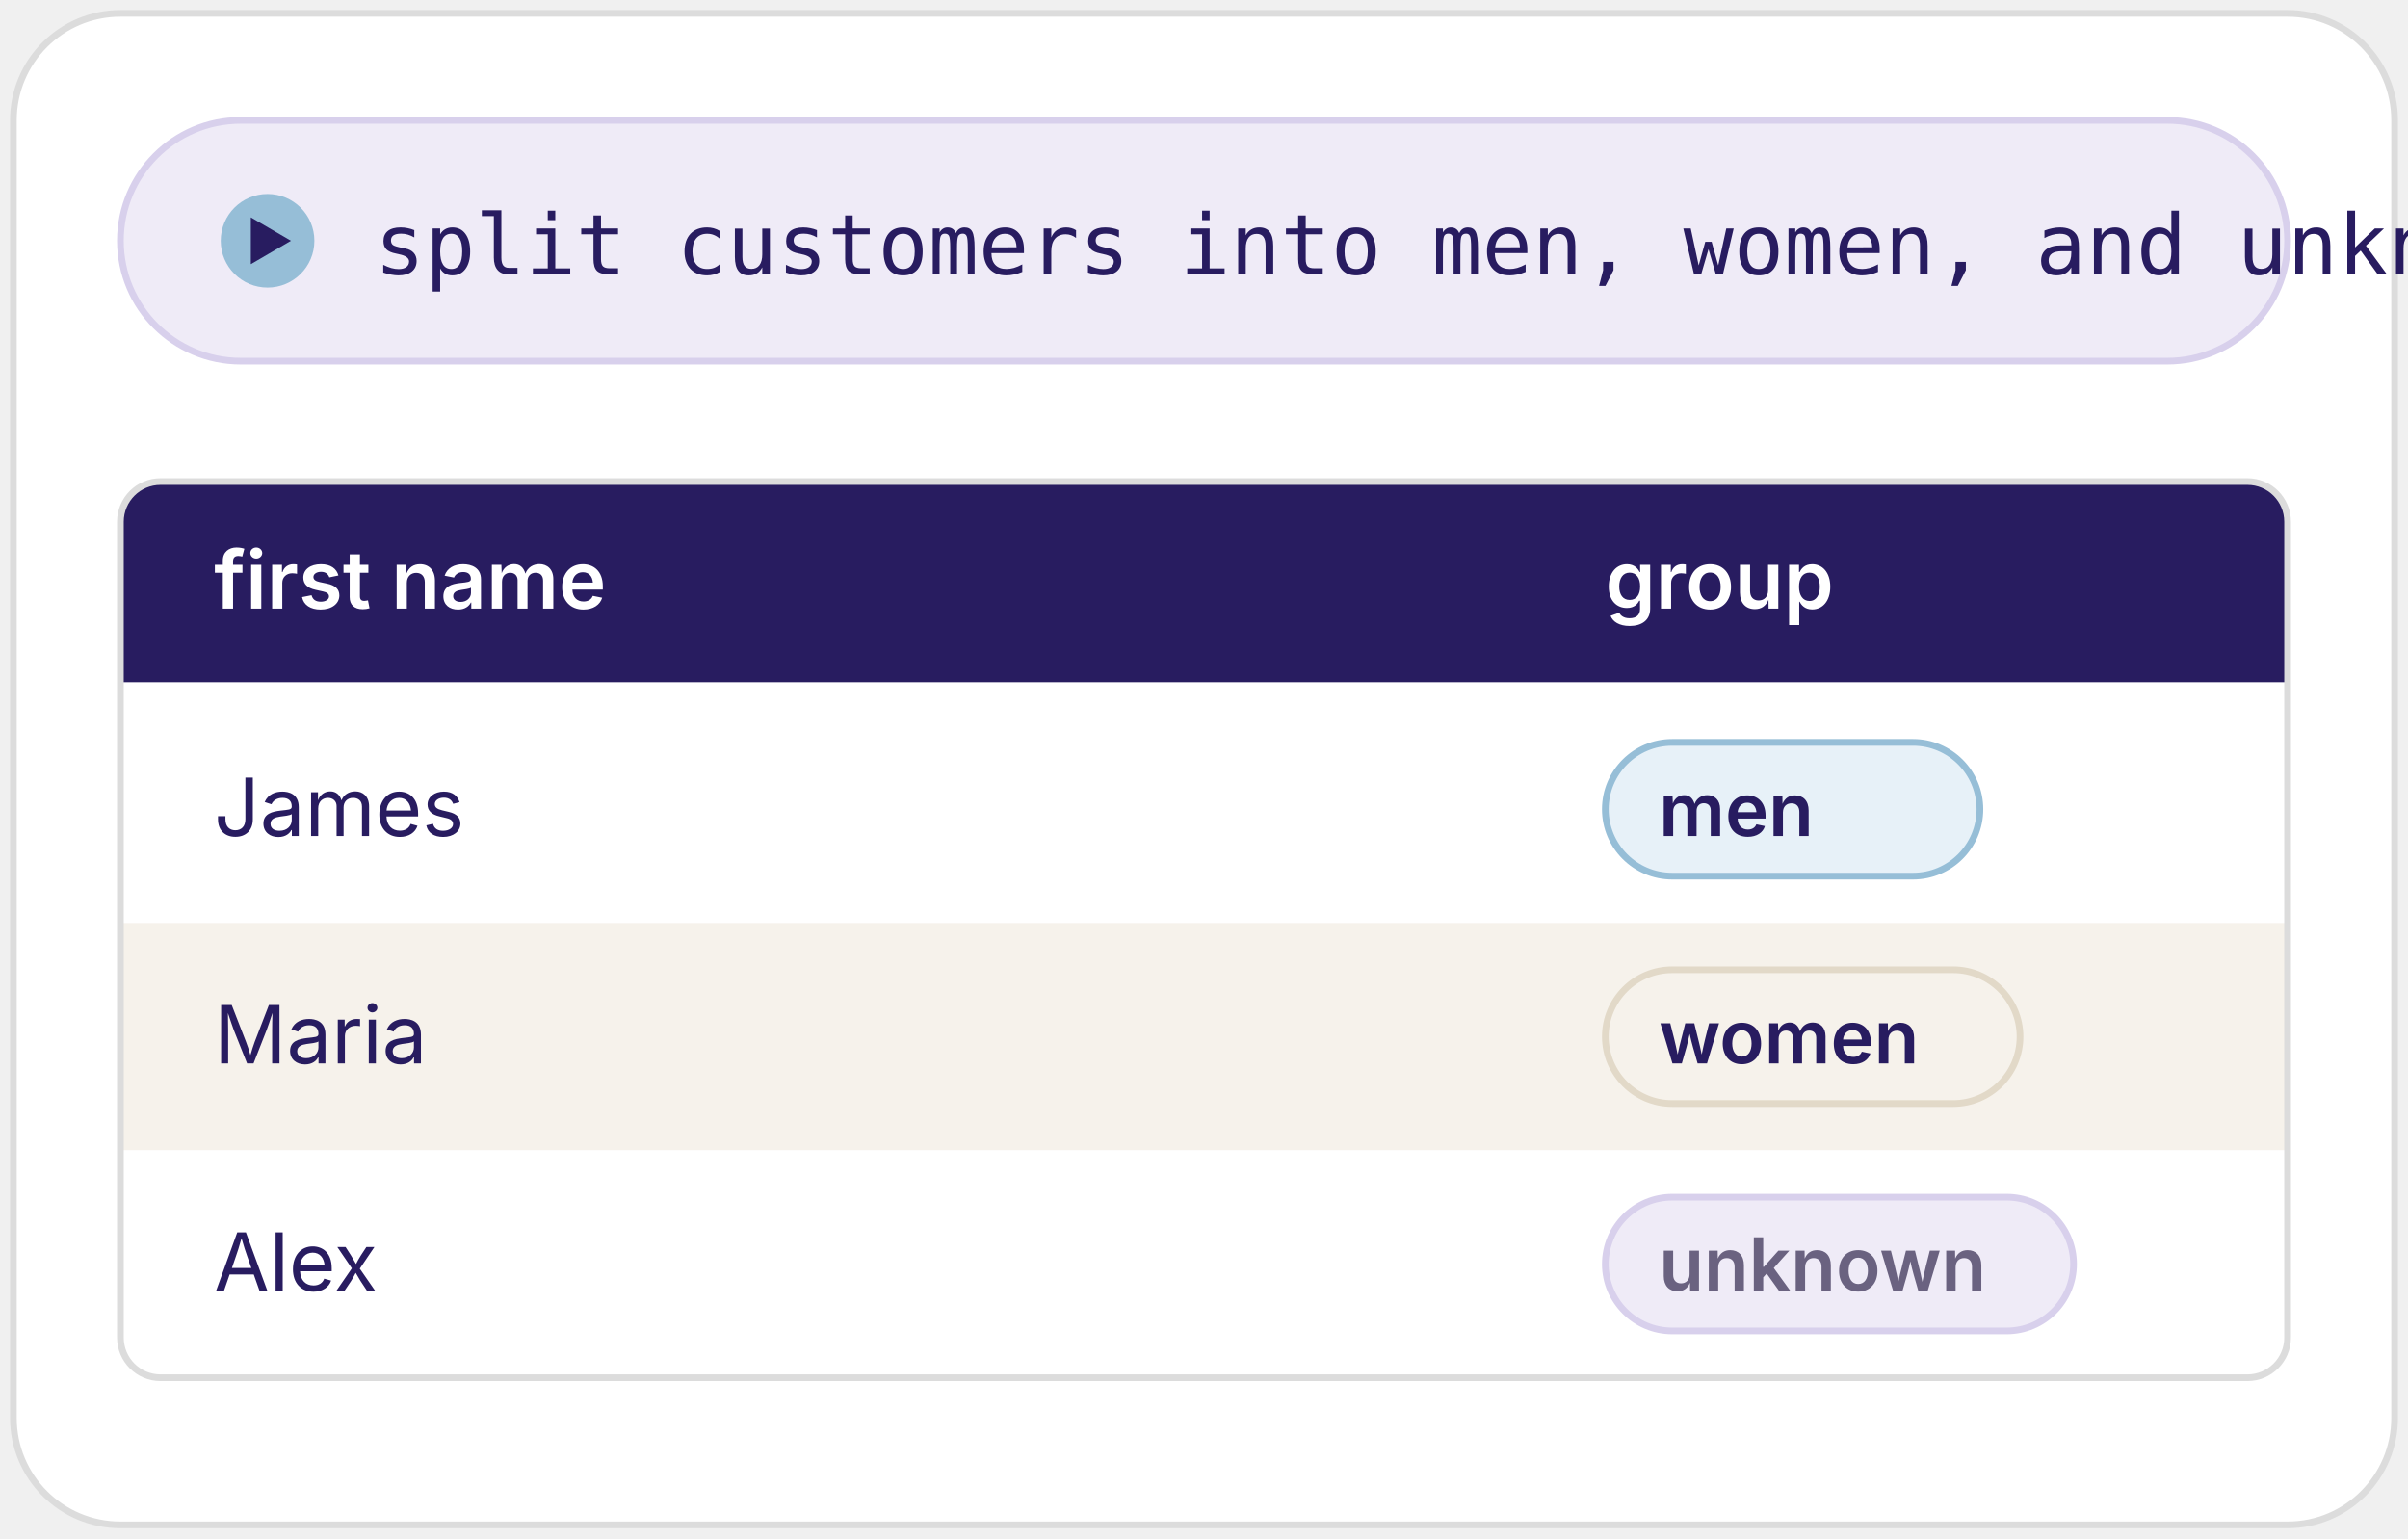
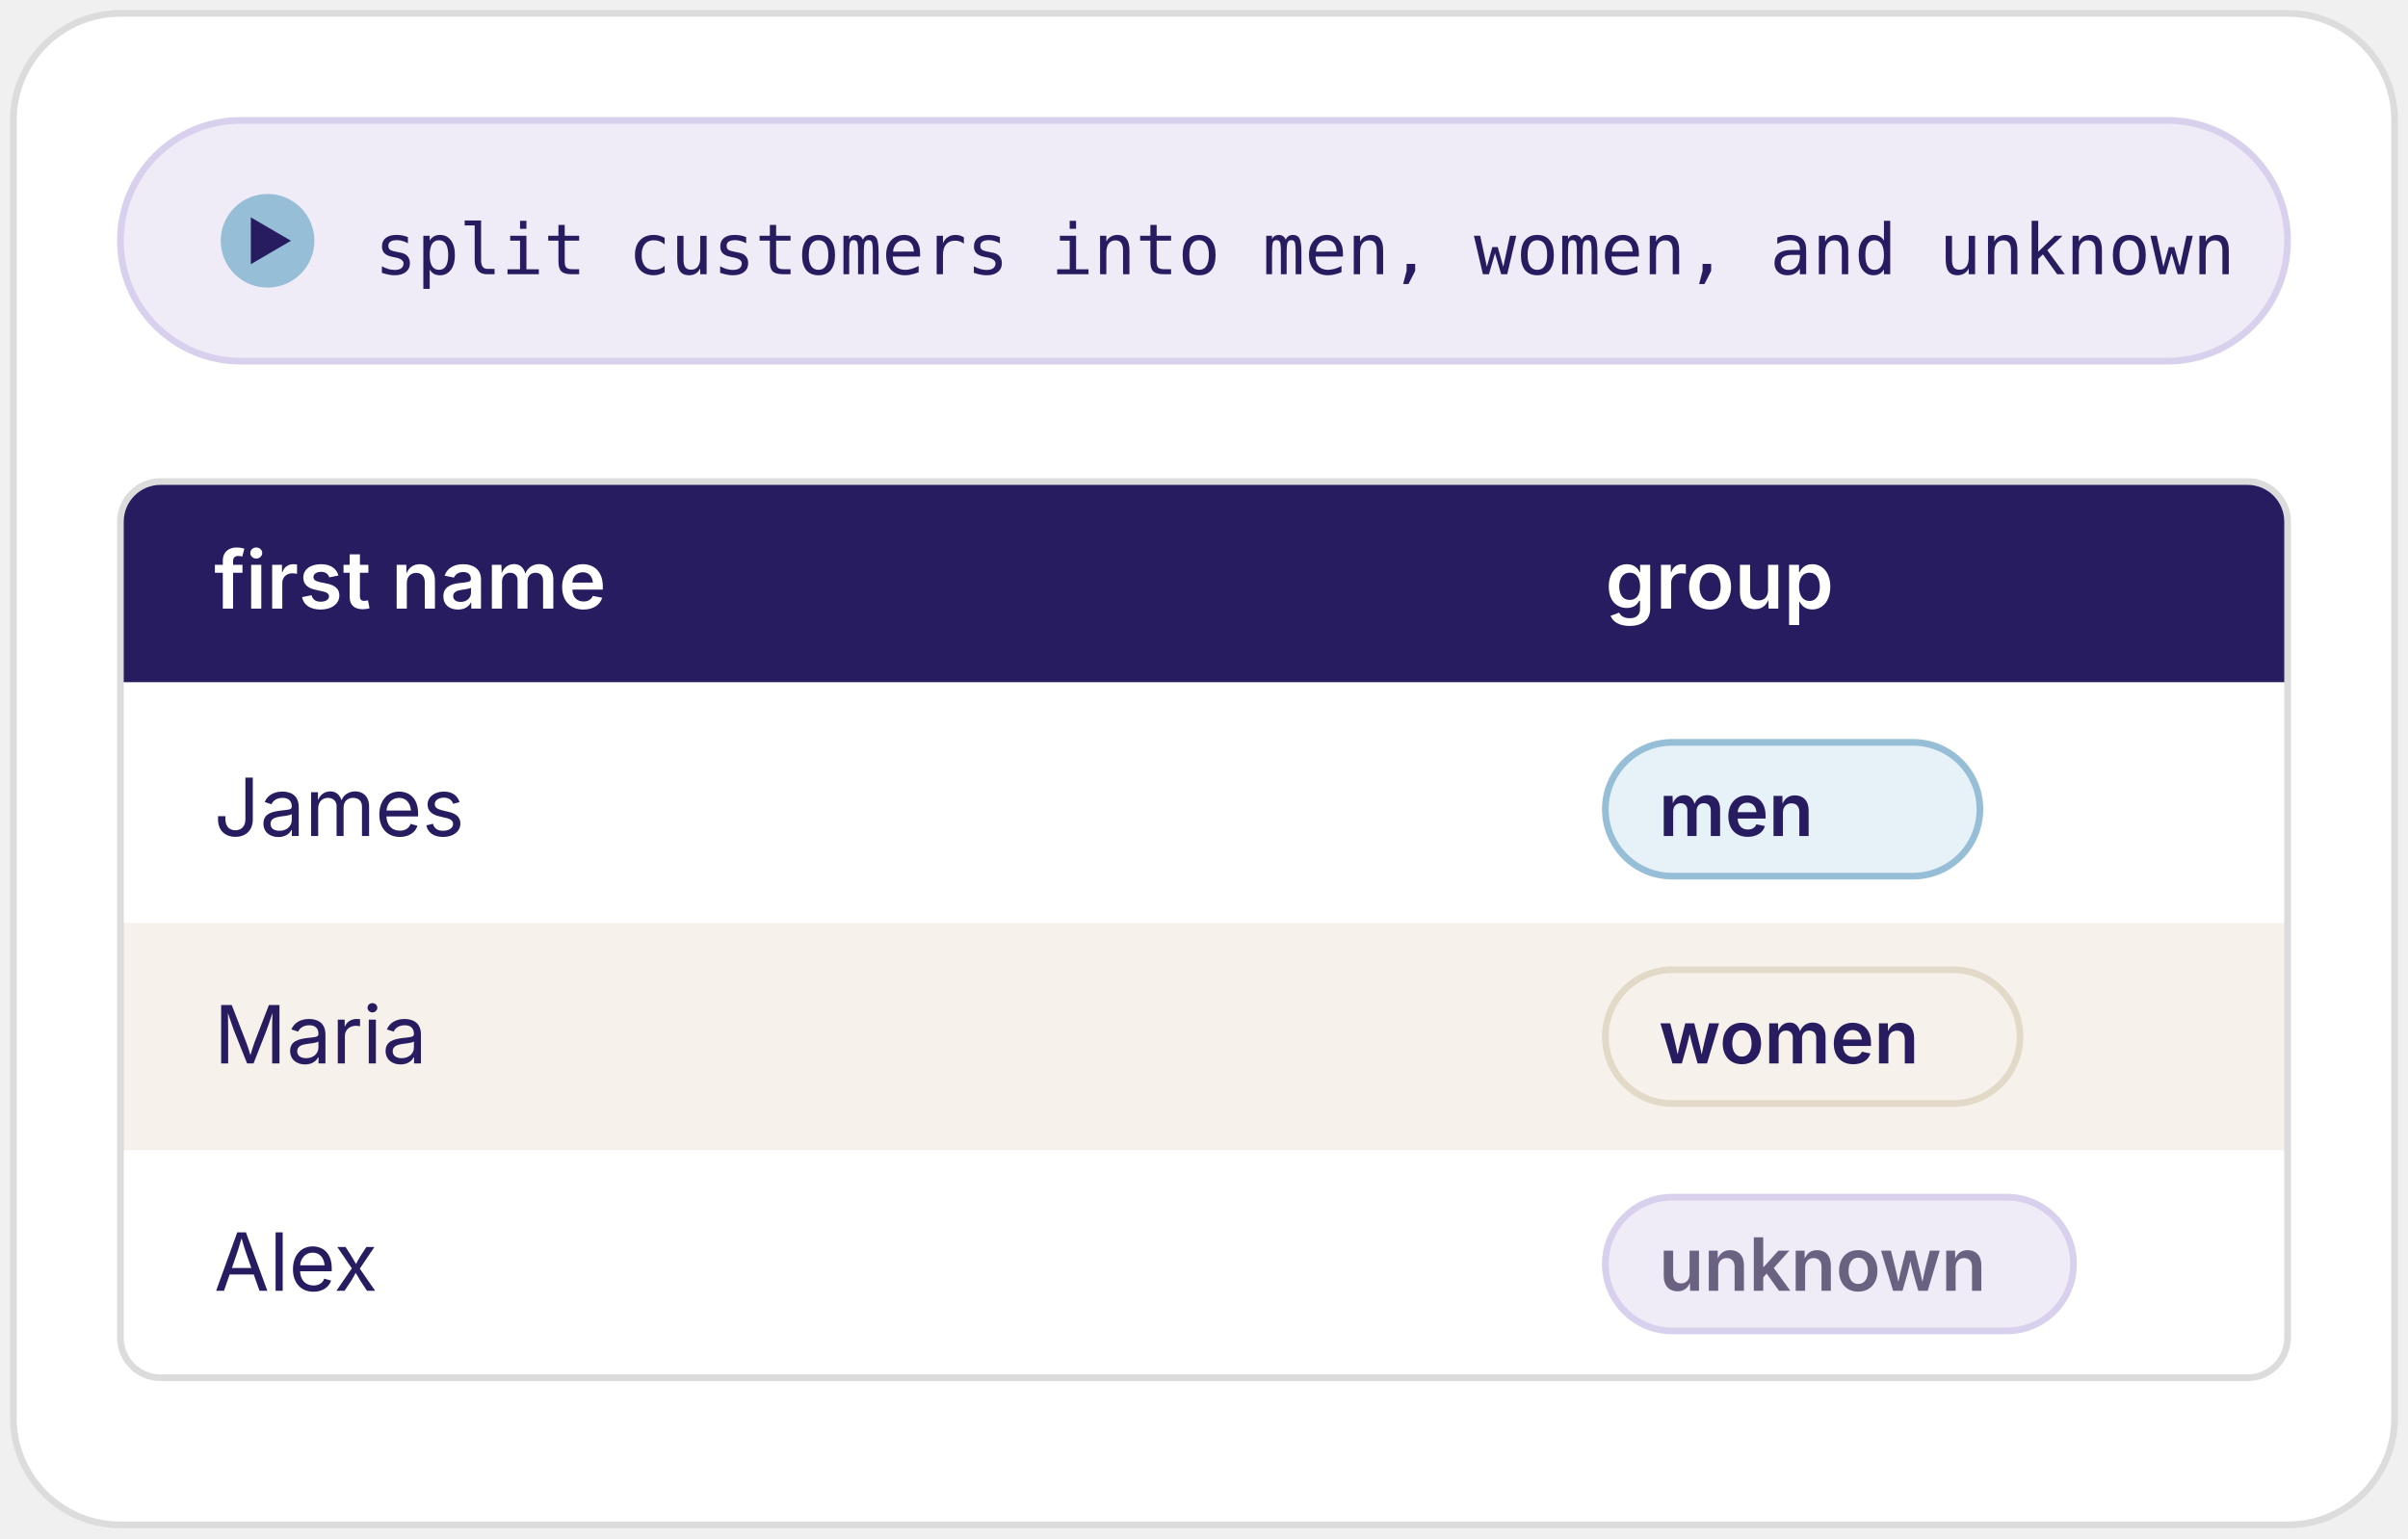
<svg xmlns="http://www.w3.org/2000/svg" viewBox="0 0 360 230" width="360" height="230" font-family="Inter, ui-sans-serif, system-ui, sans-serif">
  <rect x="2" y="2" width="356" height="226" rx="16" fill="#FFFFFF" stroke="#DCDCDC" />
  <rect x="18" y="18" width="324" height="36" rx="18" fill="#EFEBF7" stroke="#D8D0EC" />
  <circle cx="40" cy="36" r="7" fill="#96BED7" />
  <path d="M37.5 32.5 L43.5 36 L37.5 39.5 Z" fill="#281C60" />
-   <text x="56" y="41" font-family="JetBrains Mono, ui-monospace, monospace" font-size="12.5" fill="#281C60">split customers into men, women, and unknown</text>
+   <text x="56" y="41" font-family="JetBrains Mono, ui-monospace, monospace" font-size="10.5" fill="#281C60">split customers into men, women, and unknown</text>
  <g>
    <path d="M18 78 q0 -6 6 -6 h312 q6 0 6 6 v24 h-324 Z" fill="#281C60" />
    <text x="32" y="91" font-size="12" font-weight="600" fill="#FFFFFF">first name</text>
    <text x="240" y="91" font-size="12" font-weight="600" fill="#FFFFFF">group</text>
    <g font-size="12" fill="#281C60">
      <rect x="18" y="104" width="324" height="34" fill="#FFFFFF" />
      <rect x="18" y="138" width="324" height="34" fill="#F6F2EB" />
      <rect x="18" y="172" width="324" height="34" fill="#FFFFFF" />
      <text x="32" y="125">James</text>
      <rect x="240" y="111" width="56" height="20" rx="10" fill="#E7F1F8" stroke="#96BED7" />
      <text x="248" y="125" font-size="11" font-weight="600" fill="#281C60">men</text>
      <text x="32" y="159">Maria</text>
      <rect x="240" y="145" width="62" height="20" rx="10" fill="#F6F2EB" stroke="#E2D9C8" />
      <text x="248" y="159" font-size="11" font-weight="600" fill="#281C60">women</text>
      <text x="32" y="193">Alex</text>
      <rect x="240" y="179" width="70" height="20" rx="10" fill="#EFEBF7" stroke="#D8D0EC" />
      <text x="248" y="193" font-size="11" font-weight="600" fill="#6A6280">unknown</text>
    </g>
    <rect x="18" y="72" width="324" height="134" rx="6" fill="none" stroke="#DCDCDC" />
  </g>
</svg>
